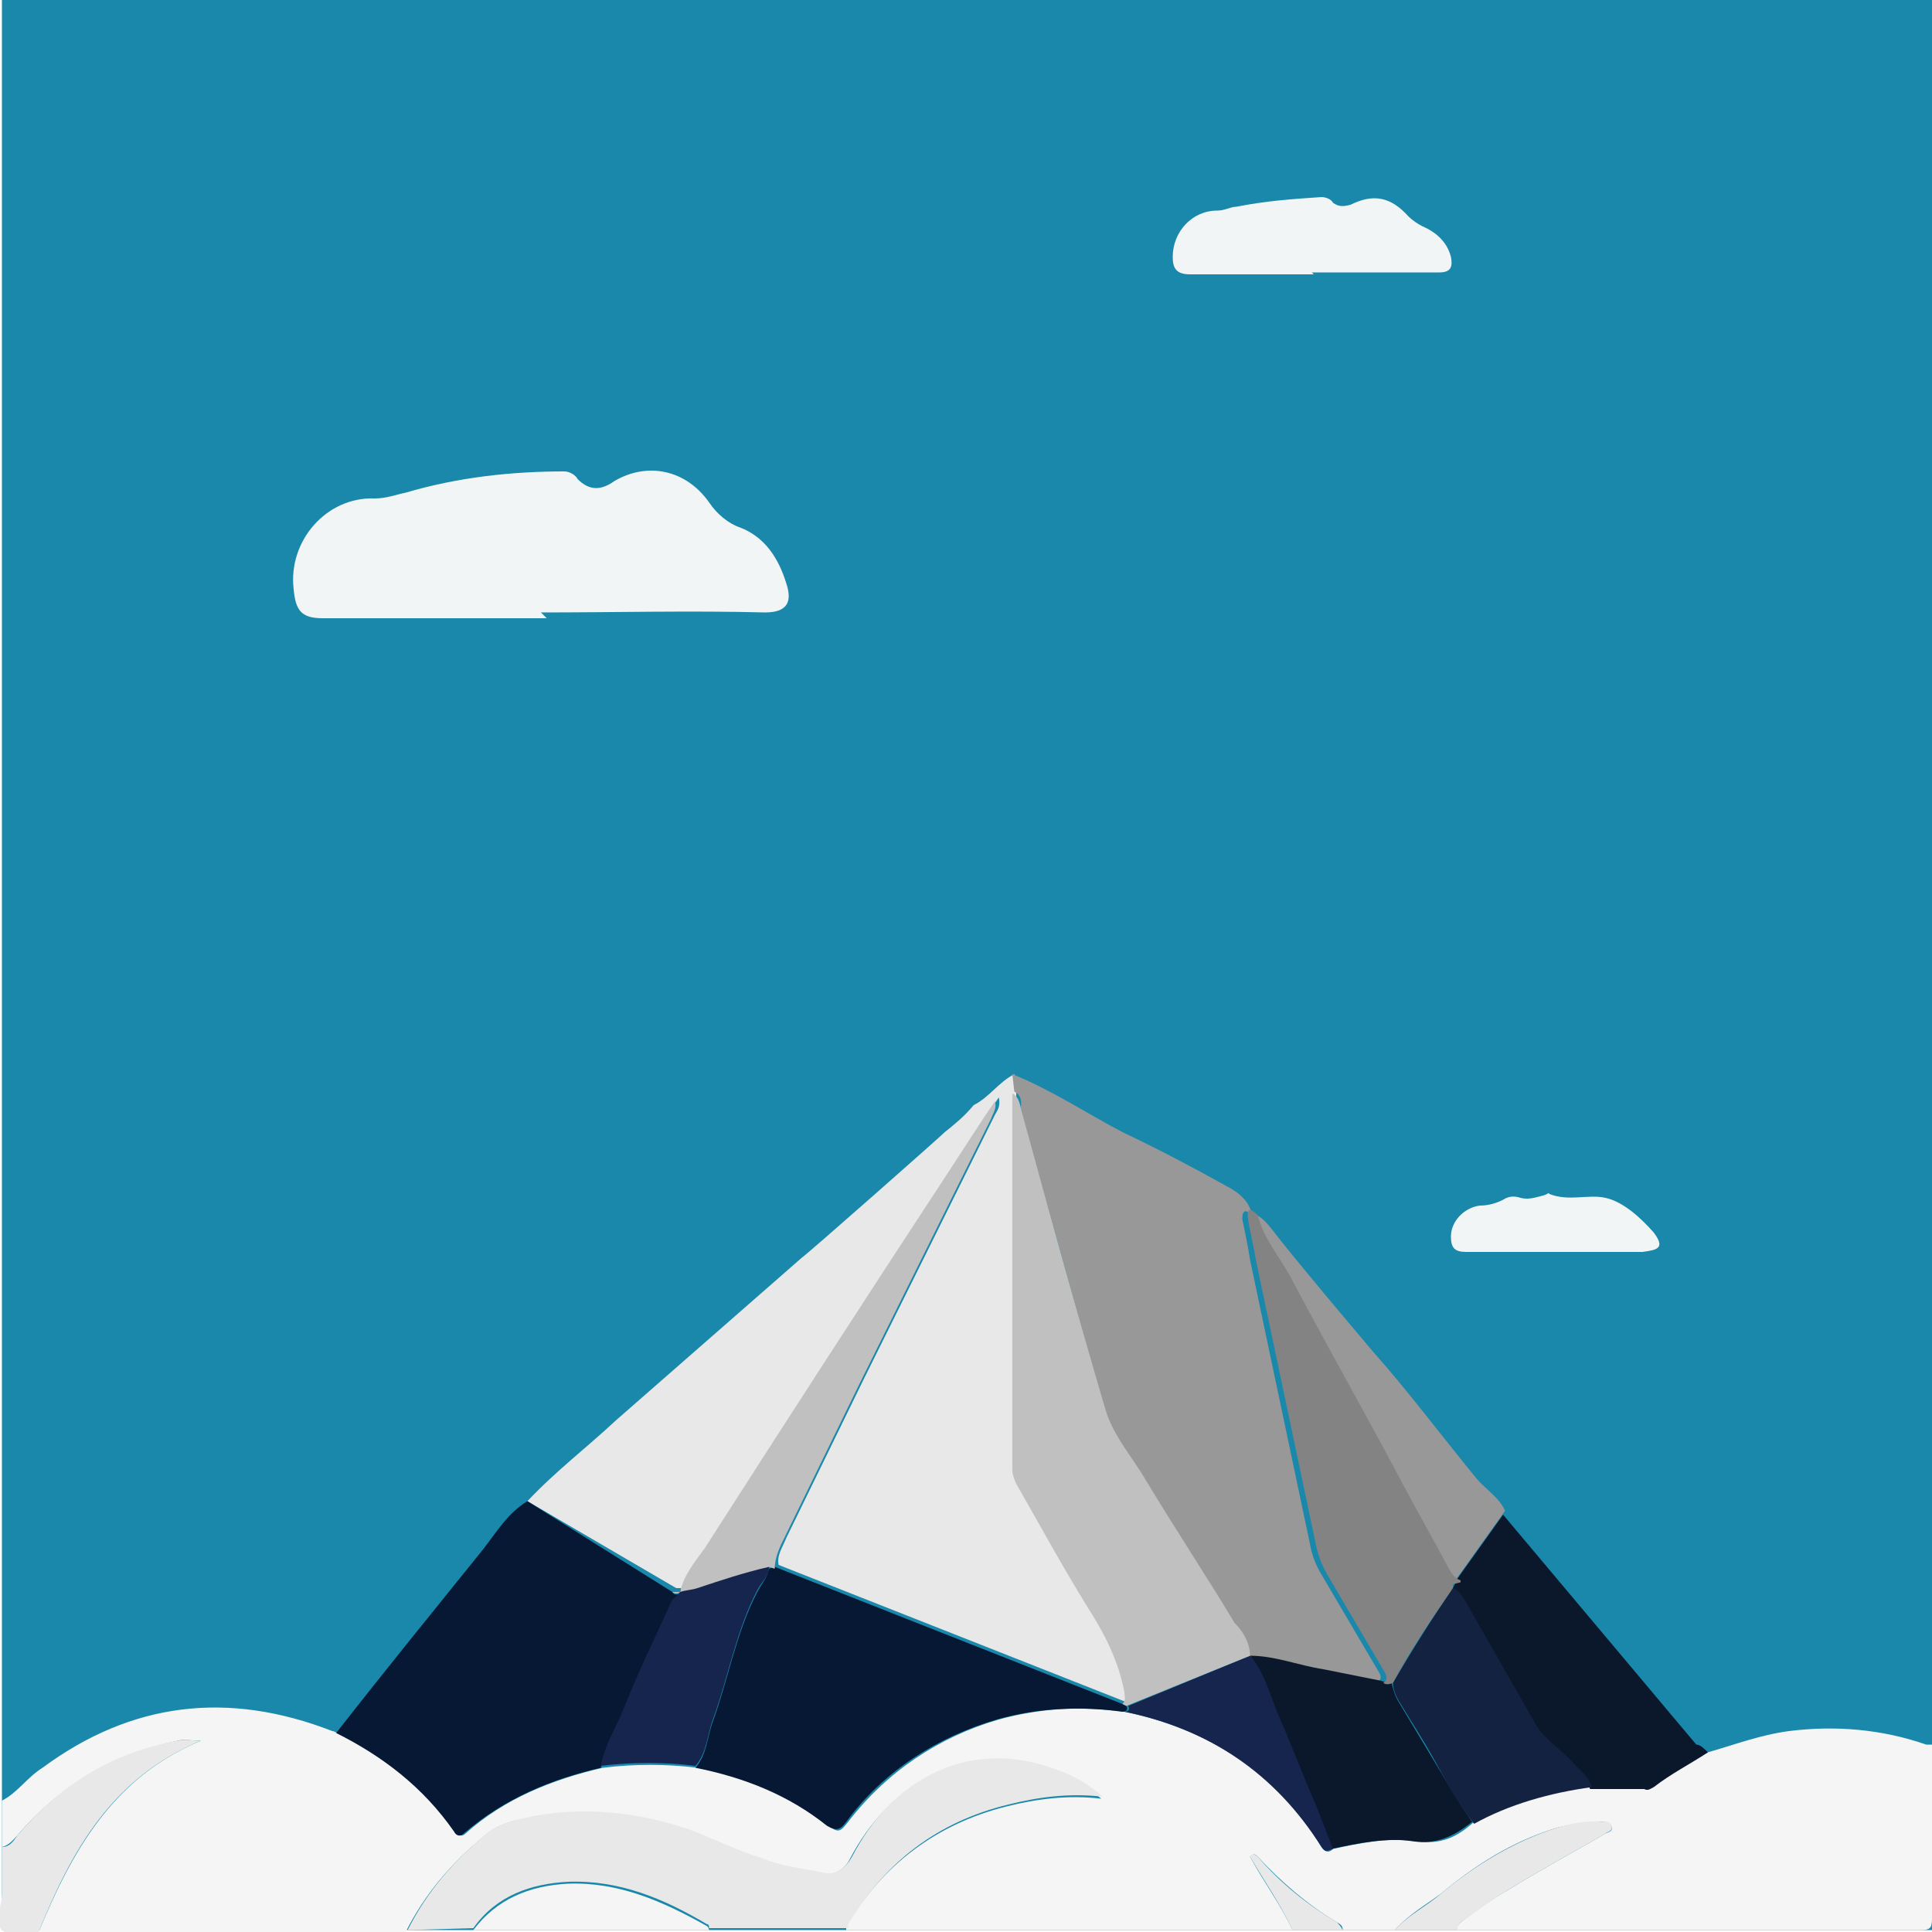
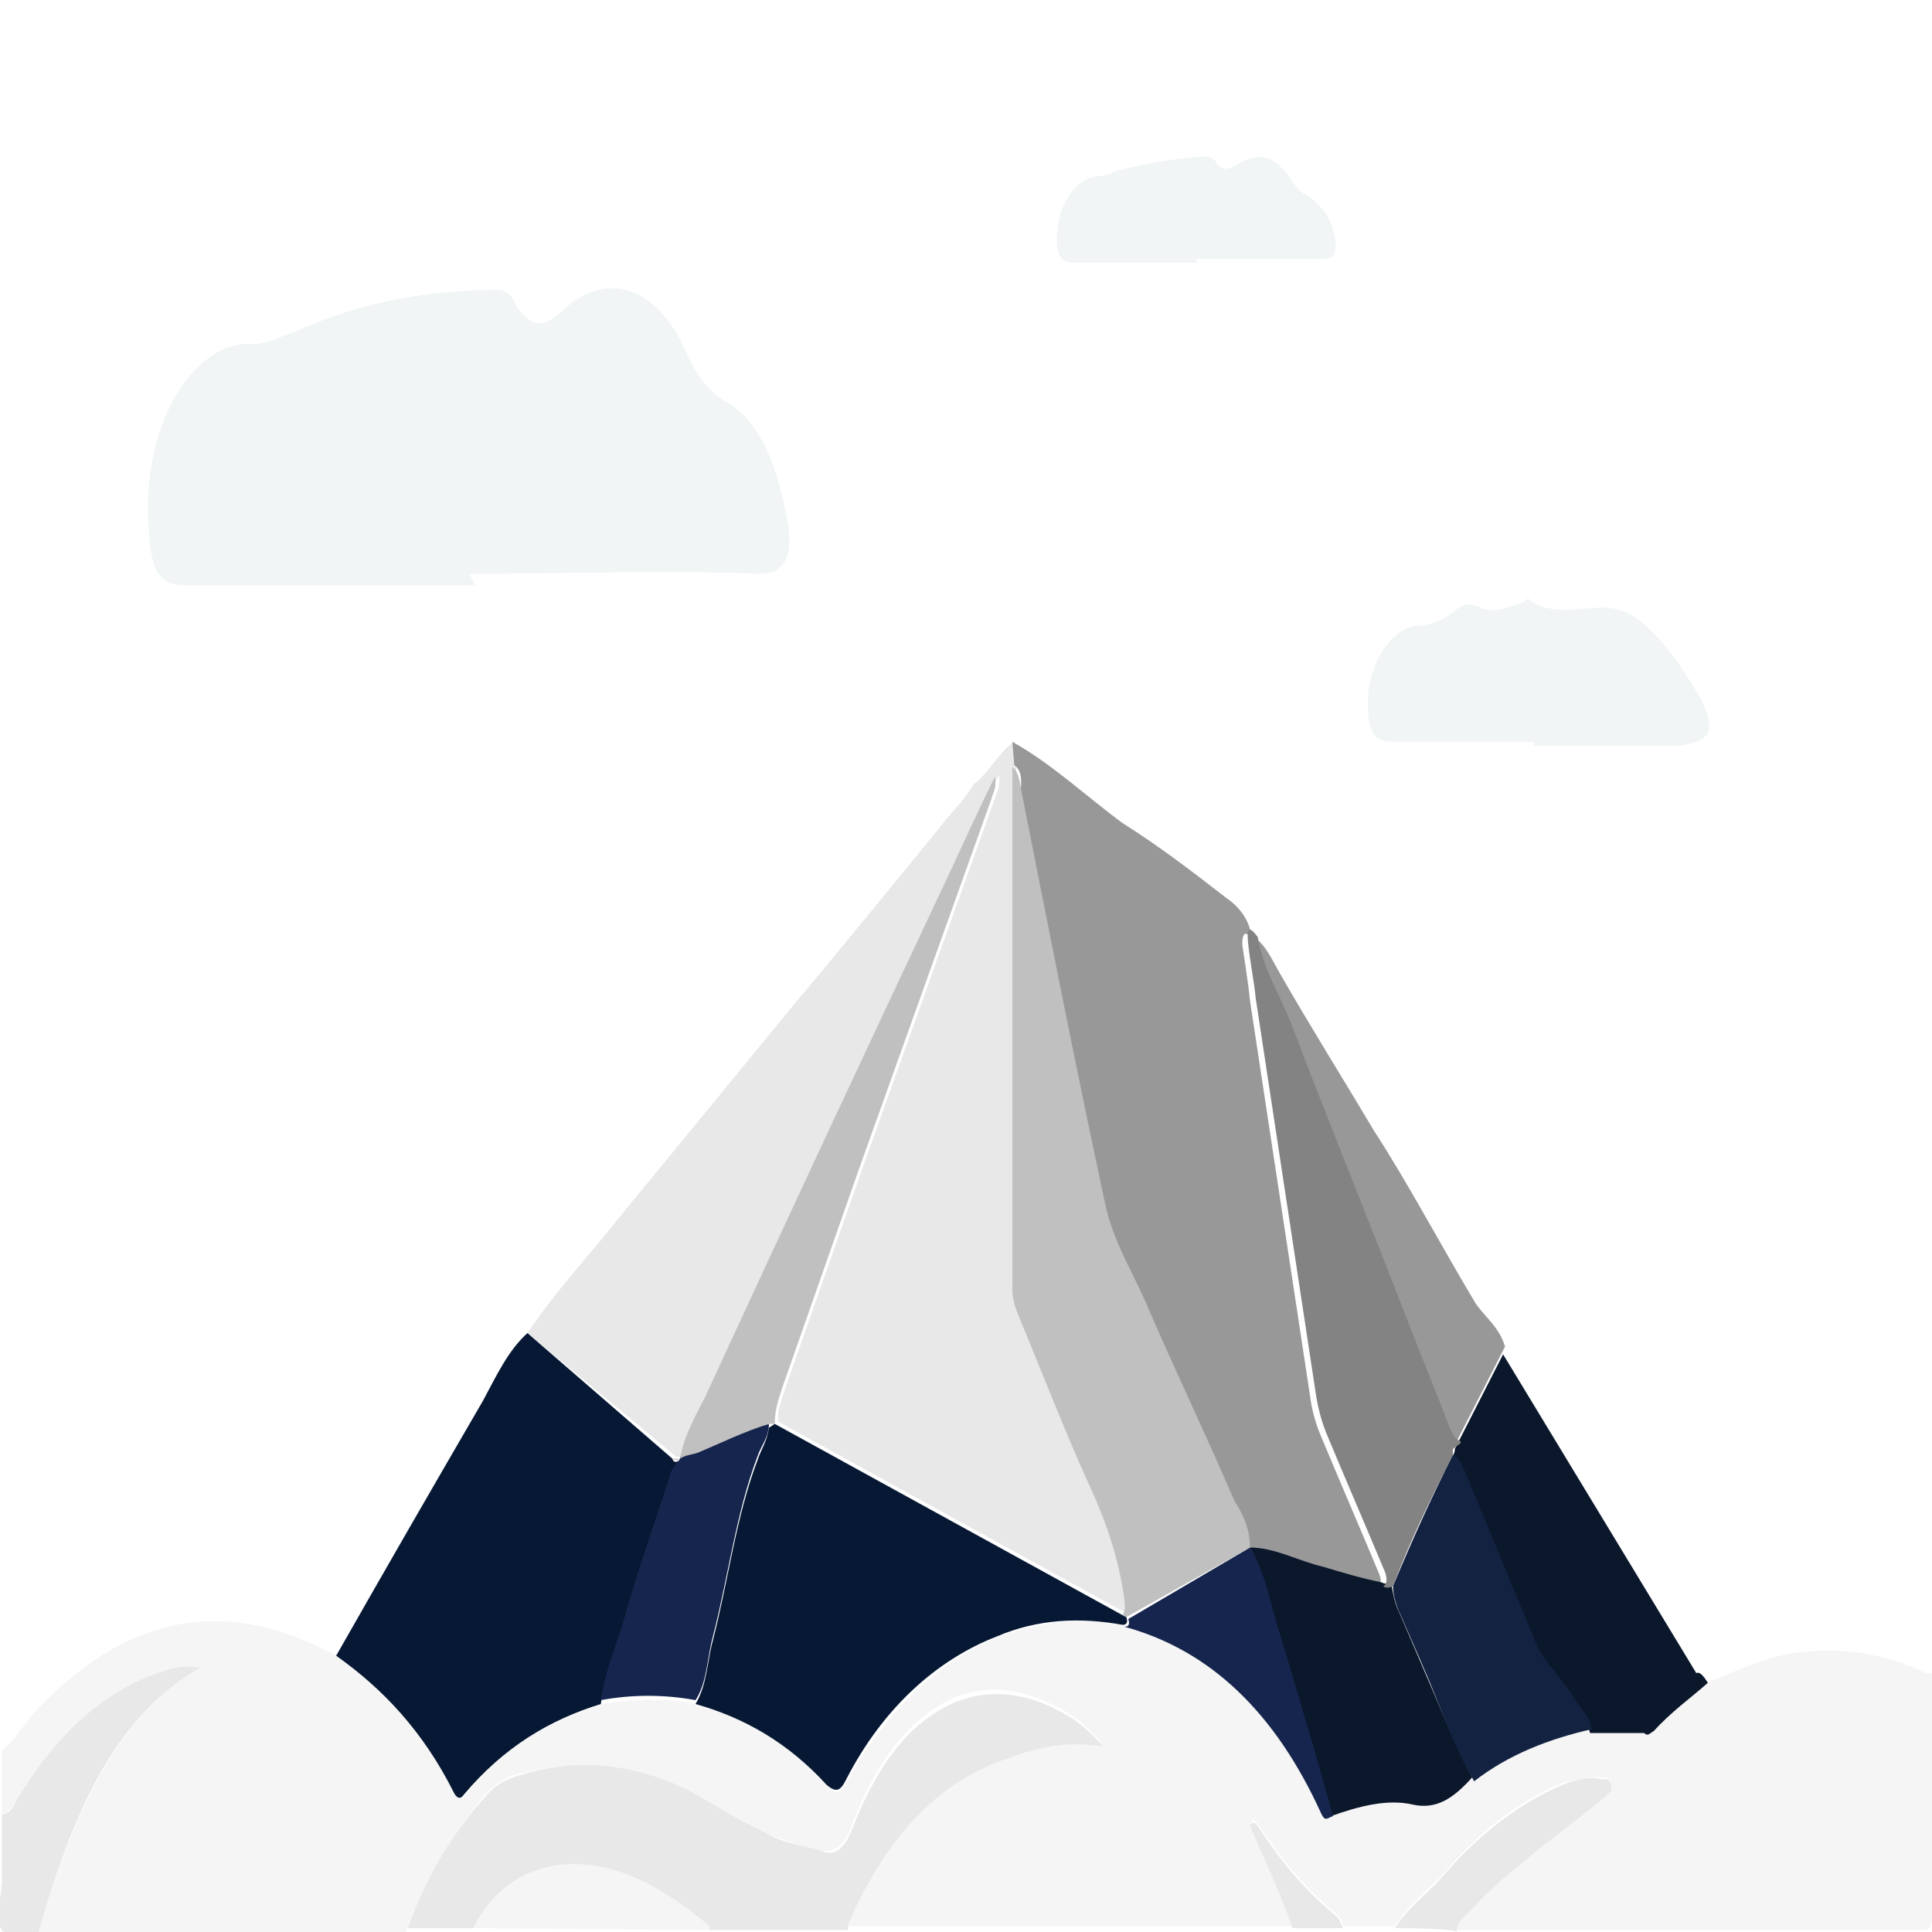
<svg xmlns="http://www.w3.org/2000/svg" version="1.1" id="Layer_1" x="0px" y="0px" viewBox="0 0 100 100" style="enable-background:new 0 0 100 100;" xml:space="preserve">
  <style type="text/css">
- 	.st0{fill:#1A88AA;}
- 	.st1{fill:#F5F5F5;}
- 	.st2{fill:#E8E8E8;}
- 	.st3{fill:#989898;}
- 	.st4{fill:#061834;}
- 	.st5{fill:#0B172B;}
- 	.st6{fill:#F1F5F6;}
- 	.st7{fill:#142242;}
- 	.st8{fill:#16254D;}
- 	.st9{fill:#C0C0C0;}
- 	.st10{fill:#838383;}
+ 	.st0{fill:#F5F5F5;}
+ 	.st1{fill:#E8E8E8;}
+ 	.st2{fill:#989898;}
+ 	.st3{fill:#061834;}
+ 	.st4{fill:#0B172B;}
+ 	.st5{fill:#F1F5F6;}
+ 	.st6{fill:#142242;}
+ 	.st7{fill:#16254D;}
+ 	.st8{fill:#C0C0C0;}
+ 	.st9{fill:#838383;}
</style>
-   <rect x="0.1" class="st0" width="99.9" height="99.9" />
  <g>
-     <path class="st1" d="M88.4,90.7c1.4-0.4,2.7-0.9,4.2-1.1c2.4-0.3,4.8-0.1,7.1,0.7c0.1,0,0.2,0,0.3,0c0,3,0,6,0,9   c0,0.5-0.1,0.6-0.6,0.6h-24c0-0.2,0.1-0.3,0.2-0.4c0.8-0.6,1.6-1.2,2.5-1.7c1.6-1,3.3-1.9,5-2.9c0.2-0.1,0.4-0.1,0.3-0.4   c-0.1-0.2-0.3-0.2-0.5-0.2c-0.8,0-1.5,0.1-2.3,0.3c-2.3,0.7-4.2,1.9-6,3.4c-0.8,0.6-1.7,1.1-2.4,1.9h-2.7c0-0.2-0.1-0.3-0.3-0.4   c-1.5-0.9-2.9-2.1-4.1-3.4c-0.1-0.1-0.2-0.2-0.4,0c0.7,1.3,1.6,2.5,2.2,3.8H43.8c0-0.1,0-0.1,0-0.2c1.9-3.2,4.7-5.3,8.3-6.2   c1.6-0.4,3.2-0.6,4.9-0.4c-0.7-0.6-1.5-1.1-2.4-1.4c-2.1-0.8-4.2-0.9-6.2,0.1S45,94.3,44,96.2c-0.3,0.6-0.8,0.9-1.6,0.8   c-1-0.2-2-0.4-3-0.7c-1.3-0.5-2.5-1.1-3.8-1.5c-2.6-0.9-5.4-1.2-8.1-0.7c-0.9,0.1-1.7,0.3-2.4,0.9c-1.7,1.4-3.1,3-4.1,5H2   c1.7-4.1,3.8-8,8.4-9.9c-0.5,0-0.9-0.1-1.2,0c-3.3,0.7-6.1,2.3-8.3,4.9c-0.2,0.2-0.4,0.5-0.8,0.6v-2.4c0.8-0.4,1.3-1.2,2.1-1.7   c4.6-3.4,9.6-4,15-1.9c0.1,0,0.2,0.1,0.3,0.1c2.4,1.2,4.5,2.9,6.1,5.1c0.1,0.2,0.3,0.3,0.5,0.1c2-1.8,4.5-2.8,7.1-3.4   c1.6-0.2,3.3-0.2,4.9,0c2.5,0.5,4.8,1.4,6.8,3c0.5,0.4,0.6,0.3,1-0.2c2-2.6,4.7-4.4,7.8-5.3c2.2-0.6,4.3-0.7,6.5-0.4   c4.4,0.9,7.9,3.2,10.2,7c0.2,0.3,0.4,0.3,0.6,0.1c1.4-0.3,2.8-0.6,4.2-0.4c1.4,0.2,2.2-0.2,3.1-1c1.9-1,3.9-1.6,6-1.8h2.8   c0.2,0,0.4,0,0.5-0.1C86.4,91.7,87.4,91.3,88.4,90.7z" />
-     <path class="st2" d="M21.1,99.9c1-2,2.4-3.6,4.1-5c0.7-0.6,1.6-0.7,2.4-0.9c2.7-0.5,5.5-0.2,8.1,0.7c1.3,0.5,2.5,1.1,3.8,1.5   c1,0.4,2,0.5,3,0.7c0.7,0.2,1.2-0.1,1.6-0.8c1-1.9,2.4-3.5,4.4-4.4c1.9-0.9,4.1-0.9,6.2-0.1c0.9,0.3,1.7,0.8,2.4,1.4   c-1.7-0.2-3.3,0-4.9,0.4c-3.7,0.9-6.4,3-8.3,6.2c0,0.1,0,0.1,0,0.2h-7.2c0-0.1,0-0.2-0.1-0.2c-2.2-1.3-4.5-2.3-7.2-2.2   c-1.9,0.1-3.7,0.7-4.9,2.4L21.1,99.9z" />
-     <path class="st2" d="M0.1,95.6c0.4,0,0.6-0.3,0.8-0.6c2.2-2.6,4.9-4.3,8.3-4.9c0.4-0.1,0.7,0,1.2,0C5.8,92,3.7,95.8,2,100   c-0.6,0-1.5,0.3-1.9-0.1s0-1.3,0-1.9V95.6z" />
-     <path class="st1" d="M24.5,99.9c1.2-1.6,2.9-2.3,4.9-2.4c2.6-0.1,4.9,0.9,7.2,2.2c0,0,0.1,0.1,0.1,0.2L24.5,99.9z" />
-     <path class="st2" d="M72.2,99.9c0.7-0.8,1.6-1.2,2.4-1.9c1.8-1.5,3.8-2.7,6-3.4c0.7-0.2,1.5-0.4,2.3-0.3c0.2,0,0.4-0.1,0.5,0.2   s-0.2,0.3-0.3,0.4c-1.7,1-3.4,1.9-5,2.9c-0.9,0.5-1.6,1.1-2.5,1.7c-0.1,0.1-0.2,0.3-0.2,0.4C75.4,99.9,72.2,99.9,72.2,99.9z" />
-     <path class="st2" d="M66.9,99.9c-0.6-1.3-1.5-2.6-2.2-3.8c0.1-0.2,0.3-0.1,0.4,0c1.2,1.4,2.6,2.5,4.1,3.4c0.1,0.1,0.2,0.2,0.3,0.4   H66.9z" />
-     <path class="st2" d="M27.3,77.7c1.4-1.5,3.1-2.8,4.6-4.2c3.2-2.8,6.4-5.6,9.6-8.4c0.3-0.2,7.1-6.2,7.4-6.5c0.5-0.4,1-0.8,1.5-1.4   c0.8-0.4,1.3-1.2,2.1-1.6l0.1,0.9c0,0.2,0,0.3,0,0.5c0,6.4,0,12.7,0,19c0,0.3,0.1,0.5,0.2,0.7c1.2,2.1,2.4,4.3,3.7,6.4   c0.8,1.4,1.5,2.8,1.9,4.4c0,0.2,0.2,0.4-0.1,0.6l-18-7.1c-0.1-0.5,0.2-0.9,0.4-1.4l4-8.2l6.8-13.7c0.1-0.2,0.3-0.4,0.2-0.9   c-0.9,1.3-1.7,2.6-2.5,3.8C45,67,40.9,73.4,36.7,79.9c-0.5,0.7-1.1,1.4-1.3,2.3l0,0H35L27.3,77.7z" />
-     <path class="st3" d="M52.5,56.5l-0.1-0.9c2,0.8,3.8,2,5.7,3c1.9,0.9,3.6,1.8,5.4,2.8c0.6,0.3,1.2,0.8,1.3,1.5l0,0   c-0.3-0.3-0.5-0.3-0.5,0.2c0.1,0.5,0.3,1.4,0.4,2.1l3.1,14.7c0.1,0.6,0.3,1.1,0.6,1.6c1,1.7,2,3.4,3,5.1c0.1,0.2,0.1,0.3-0.1,0.5   c-1-0.2-2-0.4-3-0.6c-1.3-0.2-2.5-0.7-3.8-0.7v-0.1c0-0.7-0.4-1.3-0.7-1.8c-1.5-2.5-3.1-4.9-4.6-7.4c-0.7-1.2-1.7-2.3-2.1-3.7   c-1.4-5.1-2.8-10.2-4.3-15.3C52.9,57.1,52.9,56.7,52.5,56.5z" />
-     <path class="st4" d="M27.3,77.7l7.5,4.7c0.1,0.2,0.3,0.1,0.4,0.1c-0.2,0.2-0.4,0.3-0.5,0.6c-0.8,1.8-1.7,3.5-2.4,5.4   c-0.4,1-1,1.9-1.2,3c-2.6,0.6-5,1.6-7.1,3.4c-0.2,0.2-0.4,0.1-0.5-0.1c-1.6-2.3-3.7-3.9-6.1-5.1c2.5-3.2,5.1-6.4,7.6-9.5   C25.7,79.3,26.3,78.3,27.3,77.7z" />
-     <path class="st5" d="M88.4,90.7c-0.9,0.6-1.9,1.1-2.8,1.8c-0.2,0.1-0.3,0.2-0.5,0.1h-2.8c-0.2-0.6-0.7-1-1.1-1.4s-1.5-1.2-1.9-2   c-1.1-2.1-2.4-4.2-3.6-6.3c-0.1-0.3-0.3-0.5-0.6-0.6l0.1-0.1l0.1-0.2v-0.1l2.5-3.5l10,11.9C88,90.3,88.2,90.5,88.4,90.7z" />
-     <path class="st3" d="M77.9,78.2l-2.5,3.5c-0.4,0-0.5-0.4-0.6-0.6c-0.8-1.4-1.6-2.9-2.4-4.4c-1.9-3.5-3.9-7.1-5.8-10.7   c-0.6-1.1-1.4-2-1.7-3.2l0,0c0.6,0.3,0.9,0.8,1.3,1.3c1.6,2,3.3,4,4.9,5.9c1.7,1.9,3.5,4.3,5.3,6.5C76.9,77.1,77.6,77.5,77.9,78.2z   " />
-     <path class="st6" d="M28.3,32c-3.9,0-7.7,0-11.6,0c-1.1,0-1.4-0.4-1.5-1.5c-0.3-2.5,1.7-4.8,4.2-4.7c0.6,0,1.1-0.2,1.6-0.3   c2.7-0.8,5.5-1.1,8.2-1.1c0.3,0,0.6,0.2,0.7,0.4c0.6,0.6,1.2,0.6,1.9,0.1c1.7-1,3.7-0.6,4.9,1.1c0.4,0.6,1,1.1,1.6,1.3   c1.3,0.5,2,1.6,2.4,2.9c0.3,0.9,0.1,1.5-1.1,1.5c-3.9-0.1-7.7,0-11.6,0L28.3,32z" />
-     <path class="st6" d="M68,14.2c-2.1,0-4.2,0-6.4,0c-0.7,0-0.9-0.3-0.9-0.9c0-1.3,1-2.4,2.3-2.4c0.4,0,0.7-0.2,1-0.2   c1.5-0.3,2.9-0.4,4.4-0.5c0.2,0,0.5,0.1,0.6,0.3c0.3,0.2,0.5,0.2,0.9,0.1c1.2-0.6,2.1-0.4,3,0.6c0.2,0.2,0.5,0.4,0.7,0.5   c0.7,0.3,1.3,0.8,1.5,1.6c0.1,0.5,0,0.8-0.6,0.8c-2.2,0-4.4,0-6.6,0L68,14.2z" />
-     <path class="st6" d="M80.4,64.8c-1.5,0-3,0-4.5,0c-0.6,0-0.8-0.2-0.8-0.8c0-0.8,0.7-1.5,1.5-1.6c0.4,0,0.8-0.1,1.2-0.3   c0.3-0.2,0.6-0.2,0.9-0.1c0.4,0.1,0.7,0,1.1-0.1s0.3-0.2,0.4-0.1c1,0.4,2,0,2.9,0.2s1.8,1,2.5,1.8c0.6,0.8,0.2,0.9-0.6,1H80.4   L80.4,64.8z" />
-     <path class="st4" d="M40.1,81.1l18,7.1l0.2,0.1c0.1,0.2,0,0.3-0.2,0.3c-2.2-0.3-4.4-0.2-6.5,0.4c-3.1,0.9-5.9,2.7-7.8,5.3   c-0.3,0.4-0.5,0.5-1,0.2c-2-1.6-4.3-2.5-6.8-3c0.6-0.7,0.6-1.6,0.9-2.4c0.8-2.2,1.2-4.6,2.3-6.7c0.2-0.4,0.5-0.7,0.6-1.2L40.1,81.1   z" />
-     <path class="st5" d="M64.7,85.7c1.3,0,2.5,0.5,3.8,0.7c1,0.2,2,0.4,3,0.6c0.2,0.1,0.4,0.1,0.5,0c0.1,0.4,0.2,0.8,0.4,1.1   c0.6,1,1.2,2,1.8,3c0.6,1,1.3,2.2,2,3.2c-0.9,0.7-1.8,1.2-3.1,1c-1.3-0.2-2.8,0.1-4.2,0.4L68,93.4c-0.7-1.6-1.3-3.2-2-4.8   C65.7,87.7,65.4,86.6,64.7,85.7z" />
-     <path class="st7" d="M76.3,94.4c-0.8-1-1.4-2.1-2-3.2s-1.2-2-1.8-3c-0.2-0.3-0.4-0.7-0.4-1.1c1-1.7,2-3.3,3.1-4.9   c0.3,0.1,0.4,0.3,0.6,0.6c1.2,2.1,2.4,4.2,3.6,6.3c0.4,0.8,1.2,1.3,1.9,2c0.6,0.7,0.9,0.8,1.1,1.4C80.2,92.8,78.1,93.4,76.3,94.4z" />
-     <path class="st8" d="M39.8,81.1c0,0.5-0.4,0.8-0.6,1.2c-1.1,2.1-1.5,4.5-2.3,6.7c-0.3,0.8-0.3,1.7-0.9,2.4c-1.6-0.2-3.3-0.2-4.9,0   c0.2-1.1,0.8-2,1.2-3c0.7-1.8,1.6-3.6,2.4-5.4c0.1-0.3,0.4-0.4,0.5-0.6v-0.1l0,0c0.3-0.1,0.6-0.1,0.9-0.2   C37.3,81.8,38.6,81.3,39.8,81.1z" />
-     <path class="st8" d="M64.7,85.7c0.7,0.8,1,1.9,1.4,2.9c0.7,1.6,1.3,3.2,2,4.8l0.9,2.3c-0.3,0.1-0.4,0.2-0.6-0.1   c-2.4-3.8-5.8-6.1-10.2-7c0.2,0,0.3-0.1,0.2-0.3L64.7,85.7L64.7,85.7z" />
-     <path class="st9" d="M64.7,85.7l-6.4,2.6l-0.2-0.1c0.2-0.2,0.1-0.4,0.1-0.6c-0.3-1.6-1-3-1.9-4.4c-1.3-2.1-2.5-4.3-3.7-6.4   c-0.1-0.2-0.2-0.5-0.2-0.7c0-6.4,0-12.7,0-19c0-0.2,0-0.3,0-0.5c0.4,0.2,0.4,0.7,0.5,1c1.4,5.1,2.8,10.2,4.3,15.3   c0.4,1.4,1.4,2.5,2.1,3.7c1.5,2.5,3.1,4.9,4.6,7.4C64.3,84.4,64.7,85,64.7,85.7z" />
-     <path class="st9" d="M39.8,81.1c-1.3,0.3-2.5,0.7-3.7,1.1c-0.3,0.1-0.6,0.1-0.9,0.2c0.2-0.9,0.8-1.6,1.3-2.3   c4.1-6.4,8.3-12.9,12.5-19.3c0.8-1.2,1.6-2.5,2.5-3.8c0.1,0.4-0.1,0.6-0.2,0.9l-6.8,13.7l-4,8.2c-0.2,0.4-0.4,0.9-0.4,1.4   L39.8,81.1z" />
-     <path class="st9" d="M35.2,82.4L35.2,82.4c-0.1,0.1-0.3,0.1-0.4,0H35.2z" />
-     <path class="st10" d="M75.2,82.2c-1.1,1.6-2.2,3.2-3.1,4.9c-0.2,0.1-0.4,0.1-0.5,0c0.2-0.1,0.2-0.3,0.1-0.5c-1-1.7-2-3.4-3-5.1   c-0.3-0.5-0.5-1.1-0.6-1.6L65,65.2c-0.1-0.7-0.3-1.4-0.4-2.1c-0.1-0.7,0.2-0.5,0.5-0.2c0.3,1.2,1.1,2.1,1.7,3.2   c1.9,3.6,3.9,7.1,5.8,10.7c0.8,1.5,1.6,2.9,2.4,4.4c0.1,0.2,0.3,0.5,0.6,0.6v0.1L75.2,82V82.2z" />
-     <path class="st7" d="M75.2,82l0.1-0.2L75.2,82z" />
+     <path class="st0" d="M88.4,87.1c1.4-0.6,2.7-1.2,4.2-1.5c2.4-0.4,4.8-0.1,7.1,1c0.1,0,0.2,0,0.3,0c0,4.2,0,8.3,0,12.5   c0,0.7-0.1,0.8-0.6,0.8h-24c0-0.3,0.1-0.4,0.2-0.6c0.8-0.8,1.6-1.7,2.5-2.4c1.6-1.4,3.3-2.6,5-4c0.2-0.1,0.4-0.1,0.3-0.6   C83.3,92,83.1,92,82.9,92c-0.8,0-1.5,0.1-2.3,0.4c-2.3,1-4.2,2.6-6,4.7c-0.8,0.8-1.7,1.5-2.4,2.6h-2.7c0-0.3-0.1-0.4-0.3-0.6   c-1.5-1.2-2.9-2.9-4.1-4.7c-0.1-0.1-0.2-0.3-0.4,0c0.7,1.8,1.6,3.5,2.2,5.3H43.8c0-0.1,0-0.1,0-0.3c1.9-4.4,4.7-7.4,8.3-8.6   c1.6-0.6,3.2-0.8,4.9-0.6c-0.7-0.8-1.5-1.5-2.4-1.9c-2.1-1.1-4.2-1.2-6.2,0.1S45,92,44,94.7c-0.3,0.8-0.8,1.2-1.6,1.1   c-1-0.3-2-0.6-3-1c-1.3-0.7-2.5-1.5-3.8-2.1c-2.6-1.2-5.4-1.7-8.1-1c-0.9,0.1-1.7,0.4-2.4,1.2C23.4,95,22,97.2,21,100H2   c1.7-5.7,3.8-11.1,8.4-13.7c-0.5,0-0.9-0.1-1.2,0c-3.3,1-6.1,3.2-8.3,6.8c-0.2,0.3-0.4,0.7-0.8,0.8v-3.3c0.8-0.6,1.3-1.7,2.1-2.4   c4.6-4.7,9.6-5.5,15-2.6c0.1,0,0.2,0.1,0.3,0.1c2.4,1.7,4.5,4,6.1,7.1c0.1,0.3,0.3,0.4,0.5,0.1c2-2.5,4.5-3.9,7.1-4.7   c1.6-0.3,3.3-0.3,4.9,0c2.5,0.7,4.8,1.9,6.8,4.2c0.5,0.6,0.6,0.4,1-0.3c2-3.6,4.7-6.1,7.8-7.4c2.2-0.8,4.3-1,6.5-0.6   c4.4,1.2,7.9,4.4,10.2,9.7c0.2,0.4,0.4,0.4,0.6,0.1c1.4-0.4,2.8-0.8,4.2-0.6c1.4,0.3,2.2-0.3,3.1-1.4c1.9-1.4,3.9-2.2,6-2.5h2.8   c0.2,0,0.4,0,0.5-0.1C86.4,88.4,87.4,87.9,88.4,87.1z" />
+     <path class="st1" d="M21.1,99.8c1-2.8,2.4-5,4.1-6.9c0.7-0.8,1.6-1,2.4-1.2c2.7-0.7,5.5-0.3,8.1,1c1.3,0.7,2.5,1.5,3.8,2.1   c1,0.6,2,0.7,3,1c0.7,0.3,1.2-0.1,1.6-1.1c1-2.6,2.4-4.9,4.4-6.1c1.9-1.2,4.1-1.2,6.2-0.1c0.9,0.4,1.7,1.1,2.4,1.9   c-1.7-0.3-3.3,0-4.9,0.6c-3.7,1.2-6.4,4.2-8.3,8.6c0,0.1,0,0.1,0,0.3h-7.2c0-0.1,0-0.3-0.1-0.3c-2.2-1.8-4.5-3.2-7.2-3.1   c-1.9,0.1-3.7,1-4.9,3.3L21.1,99.8z" />
+     <path class="st1" d="M0.1,93.9c0.4,0,0.6-0.4,0.8-0.8c2.2-3.6,4.9-6,8.3-6.8c0.4-0.1,0.7,0,1.2,0C5.8,88.9,3.7,94.1,2,100   c-0.6,0-1.5,0.4-1.9-0.1s0-1.8,0-2.6C0.1,97.2,0.1,93.9,0.1,93.9z" />
+     <path class="st0" d="M24.5,99.8c1.2-2.2,2.9-3.2,4.9-3.3c2.6-0.1,4.9,1.2,7.2,3.1c0,0,0.1,0.1,0.1,0.3L24.5,99.8z" />
+     <path class="st1" d="M72.2,99.8c0.7-1.1,1.6-1.7,2.4-2.6c1.8-2.1,3.8-3.7,6-4.7c0.7-0.3,1.5-0.6,2.3-0.4c0.2,0,0.4-0.1,0.5,0.3   c0.1,0.4-0.2,0.4-0.3,0.6c-1.7,1.4-3.4,2.6-5,4c-0.9,0.7-1.6,1.5-2.5,2.4c-0.1,0.1-0.2,0.4-0.2,0.6C75.4,99.8,72.2,99.8,72.2,99.8z   " />
+     <path class="st1" d="M66.9,99.8c-0.6-1.8-1.5-3.6-2.2-5.3c0.1-0.3,0.3-0.1,0.4,0c1.2,1.9,2.6,3.5,4.1,4.7c0.1,0.1,0.2,0.3,0.3,0.6   H66.9z" />
+     <path class="st1" d="M27.3,69c1.4-2.1,3.1-3.9,4.6-5.8c3.2-3.9,6.4-7.8,9.6-11.7c0.3-0.3,7.1-8.6,7.4-9c0.5-0.6,1-1.1,1.5-1.9   c0.8-0.6,1.3-1.7,2.1-2.2l0.1,1.2c0,0.3,0,0.4,0,0.7c0,8.9,0,17.6,0,26.4c0,0.4,0.1,0.7,0.2,1c1.2,2.9,2.4,6,3.7,8.9   c0.8,1.9,1.5,3.9,1.9,6.1c0,0.3,0.2,0.6-0.1,0.8l-18-9.9c-0.1-0.7,0.2-1.2,0.4-1.9l4-11.4l6.8-19c0.1-0.3,0.3-0.6,0.2-1.2   c-0.9,1.8-1.7,3.6-2.5,5.3c-4.2,8.9-8.3,17.8-12.5,26.8c-0.5,1-1.1,1.9-1.3,3.2l0,0H35L27.3,69z" />
+     <path class="st2" d="M52.5,39.6l-0.1-1.2c2,1.1,3.8,2.8,5.7,4.2c1.9,1.2,3.6,2.5,5.4,3.9c0.6,0.4,1.2,1.1,1.3,2.1l0,0   c-0.3-0.4-0.5-0.4-0.5,0.3c0.1,0.7,0.3,1.9,0.4,2.9l3.1,20.4c0.1,0.8,0.3,1.5,0.6,2.2c1,2.4,2,4.7,3,7.1c0.1,0.3,0.1,0.4-0.1,0.7   c-1-0.3-2-0.6-3-0.8c-1.3-0.3-2.5-1-3.8-1v-0.1c0-1-0.4-1.8-0.7-2.5c-1.5-3.5-3.1-6.8-4.6-10.3c-0.7-1.7-1.7-3.2-2.1-5.1   c-1.4-7.1-2.8-14.2-4.3-21.2C52.9,40.4,52.9,39.9,52.5,39.6z" />
+     <path class="st3" d="M27.3,69l7.5,6.5c0.1,0.3,0.3,0.1,0.4,0.1c-0.2,0.3-0.4,0.4-0.5,0.8C33.9,79,33,81.4,32.3,84   c-0.4,1.4-1,2.6-1.2,4.2c-2.6,0.8-5,2.2-7.1,4.7c-0.2,0.3-0.4,0.1-0.5-0.1c-1.6-3.2-3.7-5.4-6.1-7.1c2.5-4.4,5.1-8.9,7.6-13.2   C25.7,71.2,26.3,69.9,27.3,69z" />
+     <path class="st4" d="M88.4,87.1c-0.9,0.8-1.9,1.5-2.8,2.5c-0.2,0.1-0.3,0.3-0.5,0.1h-2.8c-0.2-0.8-0.7-1.4-1.1-1.9   c-0.4-0.6-1.5-1.7-1.9-2.8c-1.1-2.9-2.4-5.8-3.6-8.7c-0.1-0.4-0.3-0.7-0.6-0.8l0.1-0.1l0.1-0.3v-0.1l2.5-4.9l10,16.5   C88,86.5,88.2,86.8,88.4,87.1z" />
+     <path class="st2" d="M77.9,69.7l-2.5,4.9c-0.4,0-0.5-0.6-0.6-0.8c-0.8-1.9-1.6-4-2.4-6.1c-1.9-4.9-3.9-9.9-5.8-14.8   c-0.6-1.5-1.4-2.8-1.7-4.4l0,0c0.6,0.4,0.9,1.1,1.3,1.8c1.6,2.8,3.3,5.5,4.9,8.2c1.7,2.6,3.5,6,5.3,9   C76.9,68.2,77.6,68.7,77.9,69.7z" />
+     <path class="st5" d="M24.6,30.3c-5,0-9.9,0-15,0c-1.4,0-1.8-0.8-1.9-3c-0.4-5.1,2.2-9.7,5.4-9.5c0.8,0,1.4-0.4,2.1-0.6   c3.5-1.6,7.1-2.2,10.6-2.2c0.4,0,0.8,0.4,0.9,0.8c0.8,1.2,1.5,1.2,2.5,0.2c2.2-2,4.8-1.2,6.3,2.2c0.5,1.2,1.3,2.2,2.1,2.6   c1.7,1,2.6,3.2,3.1,5.9c0.4,1.8,0.1,3-1.4,3c-5-0.2-9.9,0-15,0L24.6,30.3z" />
+     <path class="st5" d="M62,13.6c-2.1,0-4.2,0-6.4,0c-0.7,0-0.9-0.4-0.9-1.2c0-1.8,1-3.3,2.3-3.3c0.4,0,0.7-0.3,1-0.3   c1.5-0.4,2.9-0.6,4.4-0.7c0.2,0,0.5,0.1,0.6,0.4c0.3,0.3,0.5,0.3,0.9,0.1c1.2-0.8,2.1-0.6,3,0.8c0.2,0.3,0.5,0.6,0.7,0.7   c0.7,0.4,1.3,1.1,1.5,2.2c0.1,0.7,0,1.1-0.6,1.1c-2.2,0-4.4,0-6.6,0L62,13.6z" />
+     <path class="st5" d="M79.4,38.4c-2.4,0-4.9,0-7.3,0c-1,0-1.3-0.5-1.3-2c0-2,1.1-3.7,2.4-4c0.7,0,1.3-0.2,2-0.7   c0.5-0.5,1-0.5,1.5-0.2c0.7,0.2,1.1,0,1.8-0.2c0.7-0.2,0.5-0.5,0.7-0.2c1.6,1,3.3,0,4.7,0.5c1.5,0.5,2.9,2.5,4.1,4.5   c1,2,0.3,2.2-1,2.5H79.4L79.4,38.4z" />
+     <path class="st3" d="M40.1,73.7l18,9.9l0.2,0.1c0.1,0.3,0,0.4-0.2,0.4c-2.2-0.4-4.4-0.3-6.5,0.6c-3.1,1.2-5.9,3.7-7.8,7.4   c-0.3,0.6-0.5,0.7-1,0.3c-2-2.2-4.3-3.5-6.8-4.2c0.6-1,0.6-2.2,0.9-3.3c0.8-3.1,1.2-6.4,2.3-9.3c0.2-0.6,0.5-1,0.6-1.7L40.1,73.7z" />
+     <path class="st4" d="M64.7,80.1c1.3,0,2.5,0.7,3.8,1c1,0.3,2,0.6,3,0.8c0.2,0.1,0.4,0.1,0.5,0c0.1,0.6,0.2,1.1,0.4,1.5   c0.6,1.4,1.2,2.8,1.8,4.2c0.6,1.4,1.3,3.1,2,4.4c-0.9,1-1.8,1.7-3.1,1.4c-1.3-0.3-2.8,0.1-4.2,0.6L68,90.8c-0.7-2.2-1.3-4.4-2-6.7   C65.7,82.9,65.4,81.4,64.7,80.1z" />
+     <path class="st6" d="M76.3,92.2c-0.8-1.4-1.4-2.9-2-4.4s-1.2-2.8-1.8-4.2c-0.2-0.4-0.4-1-0.4-1.5c1-2.4,2-4.6,3.1-6.8   c0.3,0.1,0.4,0.4,0.6,0.8c1.2,2.9,2.4,5.8,3.6,8.7c0.4,1.1,1.2,1.8,1.9,2.8c0.6,1,0.9,1.1,1.1,1.9C80.2,90,78.1,90.8,76.3,92.2z" />
+     <path class="st7" d="M39.8,73.7c0,0.7-0.4,1.1-0.6,1.7c-1.1,2.9-1.5,6.2-2.3,9.3c-0.3,1.1-0.3,2.4-0.9,3.3c-1.6-0.3-3.3-0.3-4.9,0   c0.2-1.5,0.8-2.8,1.2-4.2c0.7-2.5,1.6-5,2.4-7.5c0.1-0.4,0.4-0.6,0.5-0.8v-0.1l0,0c0.3-0.1,0.6-0.1,0.9-0.3   C37.3,74.7,38.6,74,39.8,73.7z" />
+     <path class="st7" d="M64.7,80.1c0.7,1.1,1,2.6,1.4,4c0.7,2.2,1.3,4.4,2,6.7L69,94c-0.3,0.1-0.4,0.3-0.6-0.1   c-2.4-5.3-5.8-8.5-10.2-9.7c0.2,0,0.3-0.1,0.2-0.4L64.7,80.1L64.7,80.1z" />
+     <path class="st8" d="M64.7,80.1l-6.4,3.6l-0.2-0.1c0.2-0.3,0.1-0.6,0.1-0.8c-0.3-2.2-1-4.2-1.9-6.1c-1.3-2.9-2.5-6-3.7-8.9   c-0.1-0.3-0.2-0.7-0.2-1c0-8.9,0-17.6,0-26.4c0-0.3,0-0.4,0-0.7c0.4,0.3,0.4,1,0.5,1.4c1.4,7.1,2.8,14.2,4.3,21.2   c0.4,1.9,1.4,3.5,2.1,5.1c1.5,3.5,3.1,6.8,4.6,10.3C64.3,78.3,64.7,79.1,64.7,80.1z" />
+     <path class="st8" d="M39.8,73.7c-1.3,0.4-2.5,1-3.7,1.5c-0.3,0.1-0.6,0.1-0.9,0.3c0.2-1.2,0.8-2.2,1.3-3.2   c4.1-8.9,8.3-17.9,12.5-26.8c0.8-1.7,1.6-3.5,2.5-5.3c0.1,0.6-0.1,0.8-0.2,1.2l-6.8,19l-4,11.4c-0.2,0.6-0.4,1.2-0.4,1.9L39.8,73.7   z" />
+     <path class="st8" d="M35.2,75.5L35.2,75.5c-0.1,0.1-0.3,0.1-0.4,0H35.2z" />
+     <path class="st9" d="M75.2,75.3c-1.1,2.2-2.2,4.4-3.1,6.8c-0.2,0.1-0.4,0.1-0.5,0c0.2-0.1,0.2-0.4,0.1-0.7c-1-2.4-2-4.7-3-7.1   c-0.3-0.7-0.5-1.5-0.6-2.2L65,51.7c-0.1-1-0.3-1.9-0.4-2.9c-0.1-1,0.2-0.7,0.5-0.3c0.3,1.7,1.1,2.9,1.7,4.4c1.9,5,3.9,9.9,5.8,14.8   c0.8,2.1,1.6,4,2.4,6.1c0.1,0.3,0.3,0.7,0.6,0.8v0.1L75.2,75V75.3z" />
+     <path class="st6" d="M75.2,75l0.1-0.3L75.2,75z" />
  </g>
</svg>
